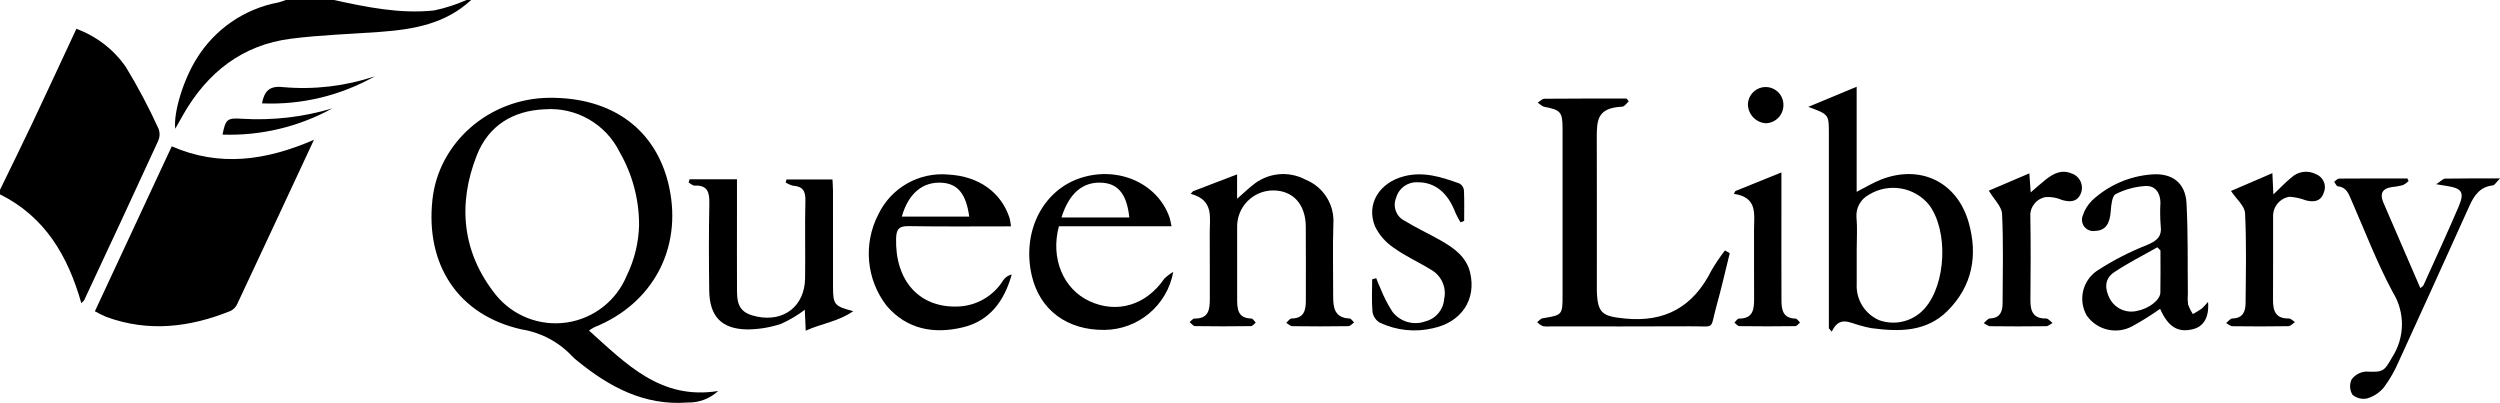
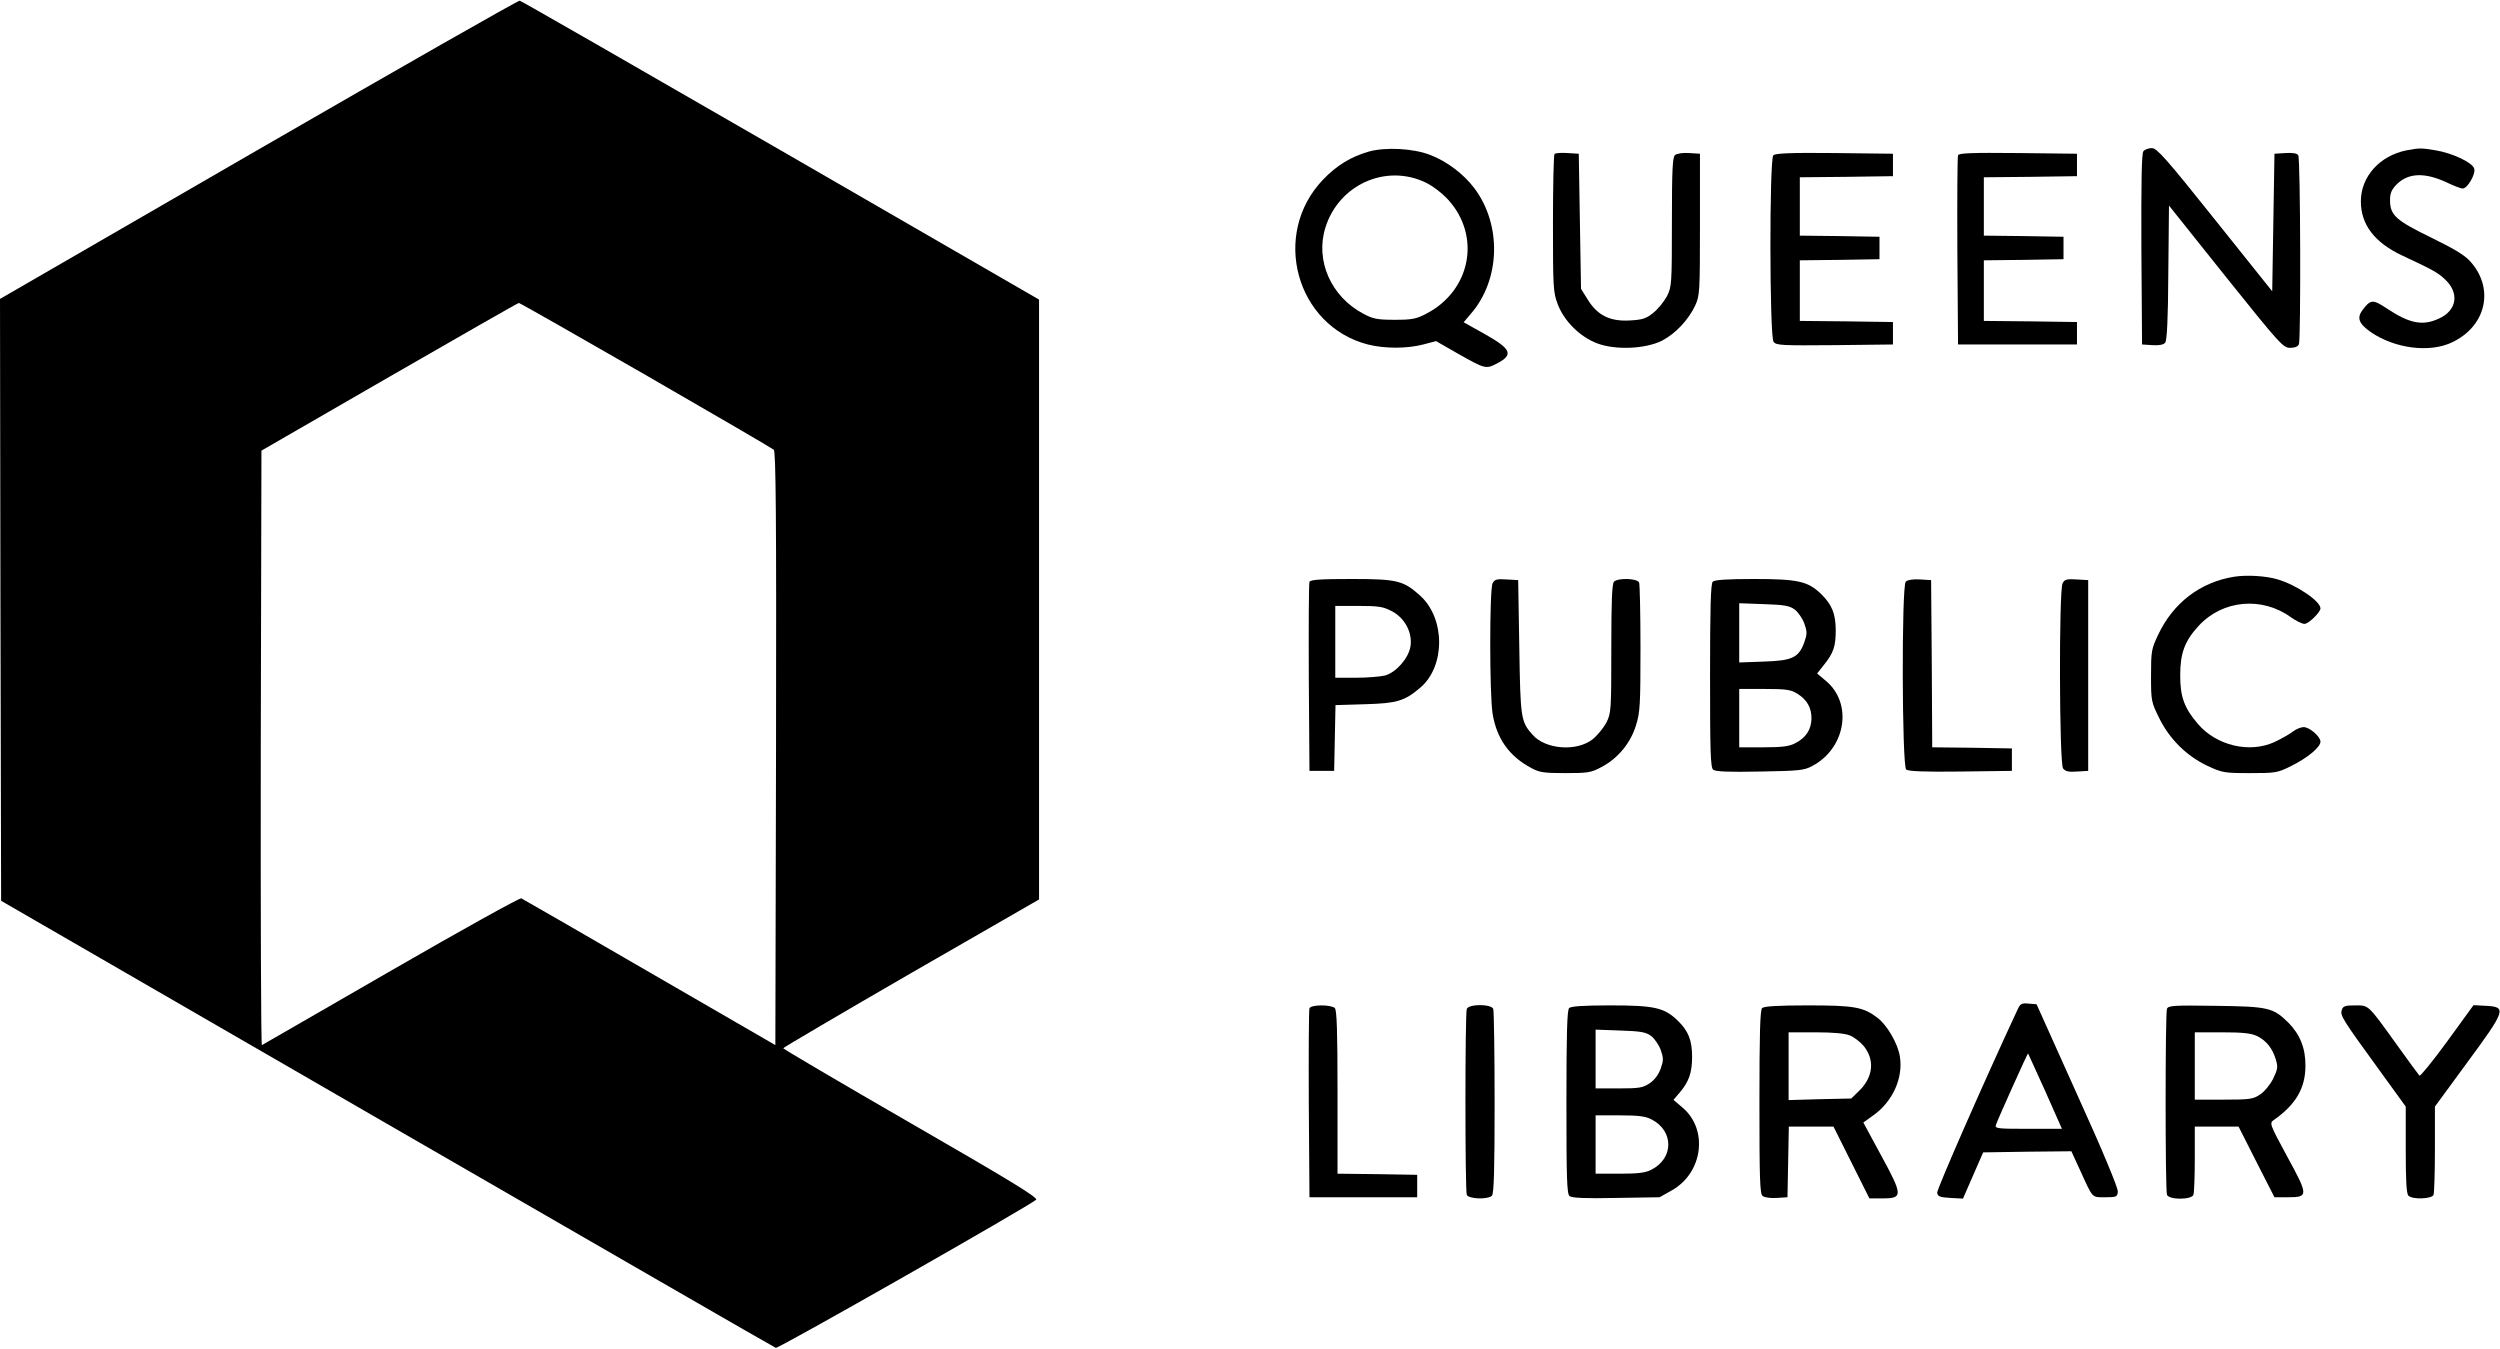
- <svg xmlns="http://www.w3.org/2000/svg" viewBox="0 0 348.912 56.229" preserveAspectRatio="xMidYMid meet" role="img" aria-labelledby="queens-public-library-logo" class="svg-icon">
-   <g>
-     <path d="M0,26.491c1.497-3.082,3.018-6.153,4.484-9.25,2.06-4.353,4.079-8.725,6.176-13.218A14.415,14.415,0,0,1,17.566,9.353a82.51,82.51,0,0,1,4.582,8.662,2.177,2.177,0,0,1-.072,1.646q-5.115,11.124-10.316,22.208c-.06.129-.202.22-.41.438C9.484,35.74,6.3,30.251,0,27.129Z" />
-     <path d="M65.748,0c-3.555,3.325-8.009,4.102-12.615,4.443-4.173.309-8.37.43-12.516.958-6.804.866-11.662,4.705-15.028,10.564-.363.632-.715,1.27-1.131,2.01-.272-2.287,1.149-6.852,2.959-9.75a17.084,17.084,0,0,1,11.447-7.886A9.636,9.636,0,0,0,39.895,0h6.702C51.207,1.003,55.84,1.964,60.58,1.459A22.65,22.65,0,0,0,65.109,0Z" />
-     <path d="M43.816,19.511c-3.682,7.895-7.171,15.395-10.689,22.881a2.047,2.047,0,0,1-.925.993c-5.687,2.301-11.468,3.01-17.375.841a17.572,17.572,0,0,1-1.584-.783L23.97,20.424C30.659,23.332,37.109,22.42,43.816,19.511Z" />
-     <path d="M82.201,46.13c5.222,4.685,10.037,9.734,18.033,8.438a6.054,6.054,0,0,1-4.257,1.609c-6.03.46-10.903-2.146-15.381-5.8a5.686,5.686,0,0,1-.717-.632,12.347,12.347,0,0,0-7.098-3.777C64,44.005,59.341,37.011,60.358,27.823c.881-7.959,7.918-14.088,16.271-14.173C85.54,13.559,91.7,18.16,93.407,26.18c1.814,8.524-2.32,16.226-10.458,19.492A6.804,6.804,0,0,0,82.201,46.13Zm6.992-14.727a20.35,20.35,0,0,0-2.721-10.194,10.766,10.766,0,0,0-10.447-5.956c-4.443.183-7.836,2.281-9.463,6.381C63.822,28.535,64.514,35.27,69.187,41.14a10.744,10.744,0,0,0,18.3-2.71A16.938,16.938,0,0,0,89.193,31.403Z" />
-     <path d="M255.246,45.821l0-1.849q0-12.674-0-25.348c-0-2.654-.002-2.654-2.881-3.709l6.76-2.811V26.774c1.219-.623,2.248-1.259,3.356-1.696,5.506-2.174,10.658.28,12.278,5.975,1.311,4.608.506,8.889-2.964,12.344-2.971,2.958-6.775,2.912-10.605,2.403a14.743,14.743,0,0,1-1.698-.409c-1.361-.349-2.802-1.349-3.839.899Zm3.885-10.994v4.626c0,.053-.001.106 0.0.16a5.214,5.214,0,0,0,3.146,5.08A5.838,5.838,0,0,0,268.649,43.01c2.967-3.406,3.279-10.753.61-14.384a6.465,6.465,0,0,0-8.456-1.432,3.276,3.276,0,0,0-1.702,3.17C259.239,31.839,259.13,33.338,259.131,34.827Z" />
-     <path d="M241.41,35.339c-.61,2.45-1.162,4.915-1.843,7.345-.969,3.453-.03,2.832-3.69,2.855-6.487.04-12.974.011-19.46.011a4.138,4.138,0,0,1-1.11-.029,2.796,2.796,0,0,1-.772-.559c.254-.188.487-.5.764-.544,2.736-.432,2.781-.466,2.781-3.172q.002-11.644-.001-23.289c-.001-2.322-.281-2.623-2.524-3.044-.339-.064-.63-.386-.943-.589.311-.189.619-.54.932-.543,3.824-.038,7.648-.025,11.472-.025l.3.39c-.303.258-.595.727-.909.742-3.405.161-3.56,1.768-3.552,4.266.023,6.859.008,13.718.008,20.577,0,.319-.009.638.003.957.112,3.059.798,3.446,3.838,3.761,5.703.59,9.625-1.656,12.15-6.695A25.094,25.094,0,0,1,240.747,34.95Z" />
-     <path d="M166.498,26.693l6.157-2.355v3.407c.849-.747,1.447-1.32,2.093-1.833a6.633,6.633,0,0,1,7.47-.834,6.204,6.204,0,0,1,3.872,6.201c-.104,3.347-.017,6.7-.026,10.051-.004,1.609.19,3.034,2.287,3.119.217.009.42.356.63.547-.264.183-.525.52-.792.524q-3.908.061-7.817.004c-.288-.004-.573-.308-.859-.474.25-.209.499-.597.751-.6,1.698-.02,1.988-1.098,1.986-2.461-.007-3.457.022-6.914-.009-10.371-.028-3.116-1.782-5.027-4.546-5.041a5.035,5.035,0,0,0-5.033,5.206q-.004,4.946.001,9.892c.002,1.393.044,2.749,1.993,2.779.203.003.399.371.599.57-.22.171-.438.488-.66.491-2.605.036-5.212.041-7.817 0-.254-.004-.502-.368-.753-.565.227-.171.457-.493.682-.49,2.009.03,2.15-1.3,2.141-2.802-.016-3.031.017-6.063-.012-9.094-.021-2.168.648-4.638-2.654-5.511Z" />
-     <path d="M96.237,25.022h6.618c0,1.69,0,3.37,0,5.051 0,3.56-.014,7.12.006,10.68.012,2.14.73,2.999,2.765,3.428,3.788.797,6.684-1.466,6.737-5.34.049-3.612-.046-7.227.042-10.838.032-1.327-.353-1.994-1.71-2.079a3.357,3.357,0,0,1-1.045-.463l.123-.41h6.411c.023.484.071,1.041.072,1.598q.009,6.695.005,13.389c.002,2.469.181,2.702,2.821,3.388-2.108,1.475-4.4,1.706-6.631,2.725l-.128-2.919a16.755,16.755,0,0,1-3.298,1.958,15.053,15.053,0,0,1-4.8.786c-3.555-.077-5.196-1.85-5.242-5.42-.052-4.037-.068-8.077.015-12.113.032-1.557-.194-2.62-2.064-2.541-.269.011-.552-.283-.828-.436Z" />
-     <path d="M147.788,31.579c-1.21,4.464.61,8.764,4.269,10.456,3.851,1.78,7.895.555,10.426-3.125A6.391,6.391,0,0,1,163.747,37.94a9.853,9.853,0,0,1-9.59,8.104c-5.242.06-9.06-2.797-10.163-7.605-1.406-6.129,1.565-11.964,6.947-13.643,5.23-1.631,10.666.837,12.297,5.592a11.532,11.532,0,0,1,.264,1.192Zm.356-1.229h9.468c-.327-3.149-1.496-4.645-3.648-4.837C151.223,25.271,149.238,26.866,148.144,30.351Z" />
-     <path d="M141.1,31.591c-4.833,0-9.561.048-14.287-.031-1.342-.022-1.713.42-1.748,1.71-.16,5.897,3.221,9.706,8.612,9.51a7.747,7.747,0,0,0,6.355-3.691,1.981,1.981,0,0,1,1.171-.783c-1.027,3.672-3.05,6.488-6.864,7.389-4.018.949-7.763.282-10.592-3.011a11.888,11.888,0,0,1-1.164-12.758,9.846,9.846,0,0,1,9.783-5.563c4.265.234,7.357,2.486,8.529,6.049A8.758,8.758,0,0,1,141.1,31.591Zm-15.24-1.359h9.411c-.427-3.123-1.564-4.541-3.707-4.721C128.832,25.282,126.778,26.968,125.86,30.232Z" />
-     <path d="M301.477,43.102a40.512,40.512,0,0,1-3.843,2.407,4.909,4.909,0,0,1-6.389-1.454,4.721,4.721,0,0,1,1.4-6.249,38.68,38.68,0,0,1,7.015-3.618c1.35-.573,2.108-1.153,1.892-2.727a24.701,24.701,0,0,1-.032-3.184c-.008-1.39-.758-2.39-2.078-2.317a10.568,10.568,0,0,0-4.163,1.127c-.513.265-.632,1.544-.693,2.379-.131,1.821-.761,2.714-2.182,2.76a1.577,1.577,0,0,1-1.717-2.155,5.158,5.158,0,0,1,1.314-2.115,13.702,13.702,0,0,1,8.307-3.612c2.843-.229,4.702,1.178,4.852,4.006.224,4.237.141,8.489.188,12.735a6.177,6.177,0,0,0,.034,1.428,6.678,6.678,0,0,0,.661,1.325,14.301,14.301,0,0,0,1.24-.765,8.381,8.381,0,0,0,.885-.948c.174,2.113-.597,3.408-2.02,3.791C304.009,46.494,302.605,45.659,301.477,43.102Zm.045-8.145-.427-.446c-2.033,1.158-4.143,2.203-6.073,3.512-1.326.9-1.296,2.323-.549,3.695a3.401,3.401,0,0,0,3.79,1.672c1.635-.309,3.226-1.513,3.248-2.56C301.551,38.874,301.522,36.915,301.522,34.957Z" />
-     <path d="M336.152,25.276a3.135,3.135,0,0,1-.803.567,10.948,10.948,0,0,1-1.566.272c-1.36.207-1.651.987-1.145,2.166q1.663,3.875,3.346,7.742c.589,1.361,1.177,2.722,1.811,4.188.187-.169.376-.264.444-.414,1.637-3.623,3.303-7.233,4.87-10.886.895-2.087.527-2.631-1.68-2.968-.306-.047-.612-.098-1.421-.228.654-.425.949-.78,1.251-.786,2.386-.046,4.773-.026,7.655-.026-.535.538-.745.943-.996.97-1.79.195-2.614,1.395-3.281,2.878Q339.736,39.626,334.77,50.472a17.985,17.985,0,0,1-2.05,3.576,4.789,4.789,0,0,1-2.301,1.546,2.394,2.394,0,0,1-2.094-.495,2.272,2.272,0,0,1-.127-2.138,2.703,2.703,0,0,1,2.029-1.102c2.421.105,2.507-.022,3.661-2.044a8.452,8.452,0,0,0,.078-9.003c-2.228-4.142-3.911-8.578-5.804-12.898-.39-.89-.684-1.792-1.875-1.905-.192-.018-.348-.416-.521-.638.23-.155.459-.444.691-.446,3.178-.03,6.357-.02,9.536-.02Z" />
-     <path d="M192.074,38.83c.204.497.383,1.006.618,1.488a18.373,18.373,0,0,0,1.663,3.219,4.062,4.062,0,0,0,4.601,1.306,3.46,3.46,0,0,0,2.594-3.086,3.746,3.746,0,0,0-1.801-4.095c-1.706-1.067-3.58-1.886-5.203-3.059A7.66,7.66,0,0,1,191.899,31.586c-1.258-3.112.606-6.092,4.047-6.985,2.727-.708,5.25.11,7.753,1.012a1.254,1.254,0,0,1,.617.939c.068,1.422.029,2.85.029,4.275l-.506.203a11.03,11.03,0,0,1-.705-1.324c-1.059-2.829-2.891-4.299-5.312-4.266a2.935,2.935,0,0,0-2.975,2.175,2.488,2.488,0,0,0,1.132,3.167c1.664,1.025,3.456,1.839,5.155,2.812,1.822,1.044,3.529,2.262,4.048,4.467.877,3.728-1.19,6.895-5.18,7.746a11.255,11.255,0,0,1-7.461-.793,2.132,2.132,0,0,1-.989-1.481c-.133-1.506-.047-3.032-.047-4.55Z" />
-     <path d="M311.367,26.652l5.778-2.486.138,2.973c.922-.875,1.665-1.677,2.507-2.356a3,3,0,0,1,3.417-.486,1.958,1.958,0,0,1,1.095,2.64c-.44,1.219-1.398,1.295-2.481,1.027a7.874,7.874,0,0,0-2.277-.503,2.707,2.707,0,0,0-2.299,2.774c-.01,3.878.014,7.756-.012,11.634-.01,1.535.377,2.619,2.204,2.578.283-.006.574.325.861.501-.305.201-.607.57-.916.575-2.602.046-5.206.041-7.808.006-.297-.004-.59-.291-.885-.447.293-.224.583-.635.879-.639,1.447-.02,1.826-.958,1.836-2.106.037-4.196.139-8.399-.074-12.585C313.28,28.736,312.115,27.778,311.367,26.652Z" />
-     <path d="M277.567,26.608l5.658-2.413.188,2.657c.695-.596,1.352-1.195,2.046-1.747,1.075-.855,2.213-1.493,3.659-.899a2.107,2.107,0,0,1,1.27,2.847c-.527,1.165-1.494,1.163-2.567.868a4.94,4.94,0,0,0-2.277-.42,2.582,2.582,0,0,0-2.179,2.717c.067,3.882.045,7.765.01,11.648-.014,1.546.363,2.617,2.196,2.586.294-.005.595.403.892.62-.293.158-.585.45-.88.454q-3.909.054-7.818.002c-.304-.004-.604-.278-.906-.427.286-.23.566-.648.86-.658,1.454-.05,1.768-.982,1.773-2.149.017-4.149.125-8.303-.074-12.442C279.369,28.818,278.298,27.834,277.567,26.608Z" />
-     <path d="M242.197,26.664l6.426-2.601c0,2.001,0,3.735,0,5.469 0,4.095-.01,8.189.006,12.284.005,1.34.137,2.619,1.975,2.648.207.003.408.362.611.556-.217.173-.432.494-.652.497q-3.908.054-7.816.002c-.228-.003-.453-.319-.679-.489.205-.196.411-.563.614-.562,2.002.012,2.14-1.306,2.129-2.814-.024-3.19.004-6.381-.011-9.572-.01-2.115.584-4.539-2.812-5.024Z" />
-     <path d="M46.373,15.128a29.699,29.699,0,0,1-15.317,3.659c.433-2.191.669-2.342,2.723-2.212A36.281,36.281,0,0,0,46.373,15.128Z" />
-     <path d="M36.566,14.427c.324-1.756,1.094-2.483,2.935-2.269a31.533,31.533,0,0,0,12.798-1.504A29.446,29.446,0,0,1,36.566,14.427Z" />
-     <path d="M248.9,14.804a2.523,2.523,0,0,1-2.488,2.397,2.684,2.684,0,0,1-2.464-2.63,2.479,2.479,0,1,1,4.951.233Z" />
+ <svg xmlns="http://www.w3.org/2000/svg" version="1.0" width="1114pt" height="601pt" viewBox="0 0 1114 601" preserveAspectRatio="xMidYMid meet" aria-labelledby="queens-public-library-logo" class="svg-icon queens-icon">
+   <g transform="translate(0,601) scale(0.1,-0.1)" fill="#000000" stroke="none">
+     <path d="M1152 5344 l-1152 -666 2 -1341 3 -1341 1720 -994 c946 -546 1725   -996 1732 -998 10 -5 1129 632 1160 660 10 9 -123 90 -557 340 -314 181 -570   332 -570 335 0 3 257 154 570 335 l570 328 0 1337 0 1336 -1151 665 c-634 366   -1157 666 -1163 667 -6 2 -530 -297 -1164 -663z m1725 -1005 c307 -177 564   -327 571 -333 9 -9 12 -284 10 -1332 l-3 -1321 -560 324 c-308 179 -566 327   -572 330 -7 3 -268 -142 -580 -322 -313 -180 -571 -330 -576 -332 -4 -2 -6   593 -5 1322 l3 1327 570 329 c314 181 573 329 577 329 4 0 259 -145 565 -321z" />
+     <path d="M6101 5335 c-81 -23 -145 -62 -206 -126 -232 -243 -120 -651 200   -734 75 -19 174 -19 247 0 l57 15 96 -55 c122 -69 126 -70 173 -46 78 40 68   65 -53 133 l-93 52 34 40 c130 152 136 394 14 557 -48 64 -124 121 -198 149   -75 29 -198 35 -271 15z m253 -139 c31 -15 75 -49 100 -77 146 -162 100 -403   -97 -506 -45 -24 -63 -28 -142 -28 -78 0 -97 4 -140 27 -144 76 -215 237 -169   384 60 192 271 286 448 200z" />
+     <path d="M9551 5336 c-8 -9 -10 -133 -9 -437 l3 -424 46 -3 c30 -2 50 2 57 11   8 9 13 106 14 312 l3 299 253 -317 c241 -301 256 -317 287 -317 21 0 35 6 39   16 9 24 7 827 -3 842 -5 9 -25 12 -57 10 l-49 -3 -5 -306 -5 -307 -255 319   c-217 272 -259 319 -281 319 -15 0 -32 -6 -38 -14z" />
+     <path d="M10723 5340 c-119 -24 -203 -117 -203 -227 0 -104 61 -184 185 -242   137 -64 159 -76 191 -107 64 -60 52 -138 -29 -174 -72 -33 -130 -22 -232 46   -62 41 -72 40 -108 -8 -26 -35 -16 -61 39 -99 106 -72 260 -92 359 -45 151 70   191 235 87 356 -26 31 -68 57 -178 111 -158 77 -184 100 -184 167 0 32 7 47   30 71 52 51 125 54 225 7 29 -14 60 -26 69 -26 21 0 59 65 51 89 -8 27 -98 69   -171 81 -66 11 -73 11 -131 0z" />
+     <path d="M6927 5324 c-4 -4 -7 -144 -7 -310 0 -283 1 -307 21 -359 28 -75 99   -146 176 -175 82 -31 215 -25 289 12 60 31 118 93 148 157 20 44 21 60 21 361   l0 315 -48 3 c-27 2 -55 -2 -63 -9 -11 -9 -14 -62 -14 -298 0 -278 -1 -288   -22 -331 -13 -24 -40 -57 -61 -74 -32 -26 -49 -31 -105 -34 -88 -5 -144 23   -187 93 l-30 48 -5 301 -5 301 -50 3 c-28 2 -54 0 -58 -4z" />
+     <path d="M7902 5318 c-18 -18 -17 -807 1 -831 11 -16 36 -17 272 -15 l260 3 0   50 0 50 -207 3 -208 2 0 135 0 135 178 2 177 3 0 50 0 50 -177 3 -178 2 0 130   0 130 208 2 207 3 0 50 0 50 -260 3 c-194 2 -264 -1 -273 -10z" />
+     <path d="M8725 5318 c-3 -7 -4 -200 -3 -428 l3 -415 265 0 265 0 0 50 0 50   -207 3 -208 2 0 135 0 135 178 2 177 3 0 50 0 50 -177 3 -178 2 0 130 0 130   208 2 207 3 0 50 0 50 -263 3 c-205 2 -264 0 -267 -10z" />
+     <path d="M9955 3440 c-150 -24 -271 -116 -338 -258 -30 -63 -32 -73 -32 -183   0 -113 1 -117 37 -190 46 -93 122 -168 215 -212 65 -30 74 -32 188 -32 115 0   123 1 185 32 73 36 130 84 130 108 0 23 -49 65 -75 65 -12 0 -34 -9 -48 -20   -14 -11 -51 -32 -83 -47 -110 -50 -257 -16 -340 81 -61 71 -79 121 -79 216 0   100 20 154 83 222 106 115 282 131 411 37 23 -16 49 -29 60 -29 18 0 71 52 71   69 0 32 -106 104 -190 129 -52 16 -139 21 -195 12z" />
+     <path d="M5835 3417 c-3 -6 -4 -199 -3 -427 l3 -415 55 0 55 0 3 147 3 146   132 4 c142 4 175 14 245 73 113 95 113 309 0 411 -75 67 -101 74 -306 74 -137   0 -184 -3 -187 -13z m366 -130 c59 -30 94 -97 84 -158 -9 -53 -64 -115 -113   -129 -21 -5 -79 -10 -129 -10 l-93 0 0 160 0 160 103 0 c89 0 110 -3 148 -23z" />
+     <path d="M6651 3411 c-14 -26 -14 -494 0 -581 18 -111 74 -190 172 -242 36   -20 57 -23 152 -23 100 0 115 2 161 27 73 38 130 107 154 186 18 57 20 93 20   342 0 153 -3 285 -6 294 -7 19 -94 22 -112 4 -9 -9 -12 -89 -12 -298 0 -277   -1 -287 -22 -330 -13 -24 -40 -57 -61 -74 -71 -56 -210 -46 -268 20 -52 59   -54 71 -59 389 l-5 300 -52 3 c-43 3 -54 0 -62 -17z" />
+     <path d="M7632 3418 c-9 -9 -12 -116 -12 -419 0 -342 2 -408 14 -419 11 -8 68   -11 208 -8 176 3 197 5 234 25 150 80 181 280 59 380 l-38 32 31 39 c42 52 52   82 52 153 0 74 -17 115 -65 162 -59 57 -103 67 -300 67 -120 0 -175 -4 -183   -12z m365 -124 c15 -11 35 -40 43 -62 13 -37 13 -47 0 -84 -25 -69 -54 -82   -181 -86 l-109 -4 0 132 0 132 109 -4 c92 -3 115 -7 138 -24z m10 -374 c45   -27 65 -63 65 -112 -1 -49 -25 -86 -73 -110 -26 -14 -59 -18 -141 -18 l-108 0   0 130 0 130 113 0 c93 0 117 -3 144 -20z" />
+     <path d="M8492 3418 c-19 -19 -17 -821 2 -837 9 -8 82 -11 242 -9 l229 3 0 50   0 50 -177 3 -178 2 -2 373 -3 372 -50 3 c-30 2 -55 -2 -63 -10z" />
+     <path d="M9191 3411 c-17 -31 -15 -802 2 -825 10 -13 24 -17 62 -14 l50 3 0   425 0 425 -52 3 c-43 3 -54 0 -62 -17z" />
+     <path d="M8991 1513 c-150 -322 -361 -803 -359 -818 3 -17 12 -20 59 -23 l56   -3 45 103 45 103 197 3 196 2 40 -87 c57 -125 50 -118 111 -118 50 0 54 2 56   25 2 15 -69 186 -180 430 l-182 405 -36 3 c-30 3 -37 -1 -48 -25z m123 -366   l74 -167 -150 0 c-139 0 -150 1 -144 18 11 31 141 320 143 318 1 -1 35 -77 77   -169z" />
+     <path d="M5835 1517 c-3 -6 -4 -199 -3 -427 l3 -415 240 0 240 0 0 50 0 50   -177 3 -178 2 0 363 c0 269 -3 366 -12 375 -16 16 -107 16 -113 -1z" />
+     <path d="M6536 1514 c-8 -20 -8 -808 0 -828 7 -19 94 -22 112 -4 9 9 12 115   12 414 0 221 -3 409 -6 418 -9 23 -109 23 -118 0z" />
+     <path d="M6992 1518 c-9 -9 -12 -116 -12 -419 0 -342 2 -408 14 -419 11 -8 68   -11 208 -8 l193 3 55 31 c138 78 163 270 48 368 l-41 35 28 33 c41 48 55 89   55 158 0 74 -16 116 -65 163 -59 57 -103 67 -300 67 -120 0 -175 -4 -183 -12z   m365 -124 c15 -11 35 -40 43 -62 13 -37 13 -47 0 -84 -10 -27 -27 -50 -49 -65   -30 -20 -46 -23 -137 -23 l-104 0 0 131 0 131 109 -4 c92 -3 115 -7 138 -24z   m2 -372 c100 -51 100 -173 0 -224 -26 -14 -59 -18 -141 -18 l-108 0 0 130 0   130 108 0 c82 0 115 -4 141 -18z" />
+     <path d="M7852 1518 c-9 -9 -12 -116 -12 -419 0 -339 2 -409 14 -418 8 -7 36   -11 63 -9 l48 3 3 158 3 157 99 0 100 0 80 -160 80 -160 60 0 c90 0 89 14 -8   192 l-79 146 43 31 c87 61 135 166 120 262 -8 57 -57 141 -99 173 -64 49 -104   56 -311 56 -136 0 -196 -4 -204 -12z m391 -122 c18 -7 45 -28 60 -45 52 -62   45 -140 -19 -202 l-35 -34 -140 -3 -139 -4 0 151 0 151 120 0 c79 0 132 -5   153 -14z" />
+     <path d="M9656 1515 c-8 -21 -8 -808 0 -829 9 -23 109 -23 118 0 3 9 6 81 6   160 l0 144 98 0 97 0 80 -158 80 -157 59 0 c93 0 93 7 -2 181 -80 148 -80 149   -59 164 96 67 140 141 140 240 1 78 -24 140 -75 192 -69 68 -89 73 -324 76   -188 3 -212 1 -218 -13z m400 -121 c42 -20 70 -55 85 -105 10 -33 9 -43 -12   -86 -13 -26 -39 -58 -58 -70 -31 -21 -46 -23 -162 -23 l-129 0 0 150 0 150   121 0 c91 0 129 -4 155 -16z" />
+     <path d="M10435 1509 c-8 -24 2 -40 167 -267 l118 -163 0 -192 c0 -137 3 -196   12 -205 18 -18 105 -15 112 4 3 9 6 101 6 204 l0 189 145 198 c171 232 175   246 84 251 l-57 3 -117 -161 c-65 -89 -121 -158 -124 -153 -4 4 -50 67 -101   138 -130 181 -124 175 -186 175 -44 0 -54 -3 -59 -21z" />
  </g>
</svg>
